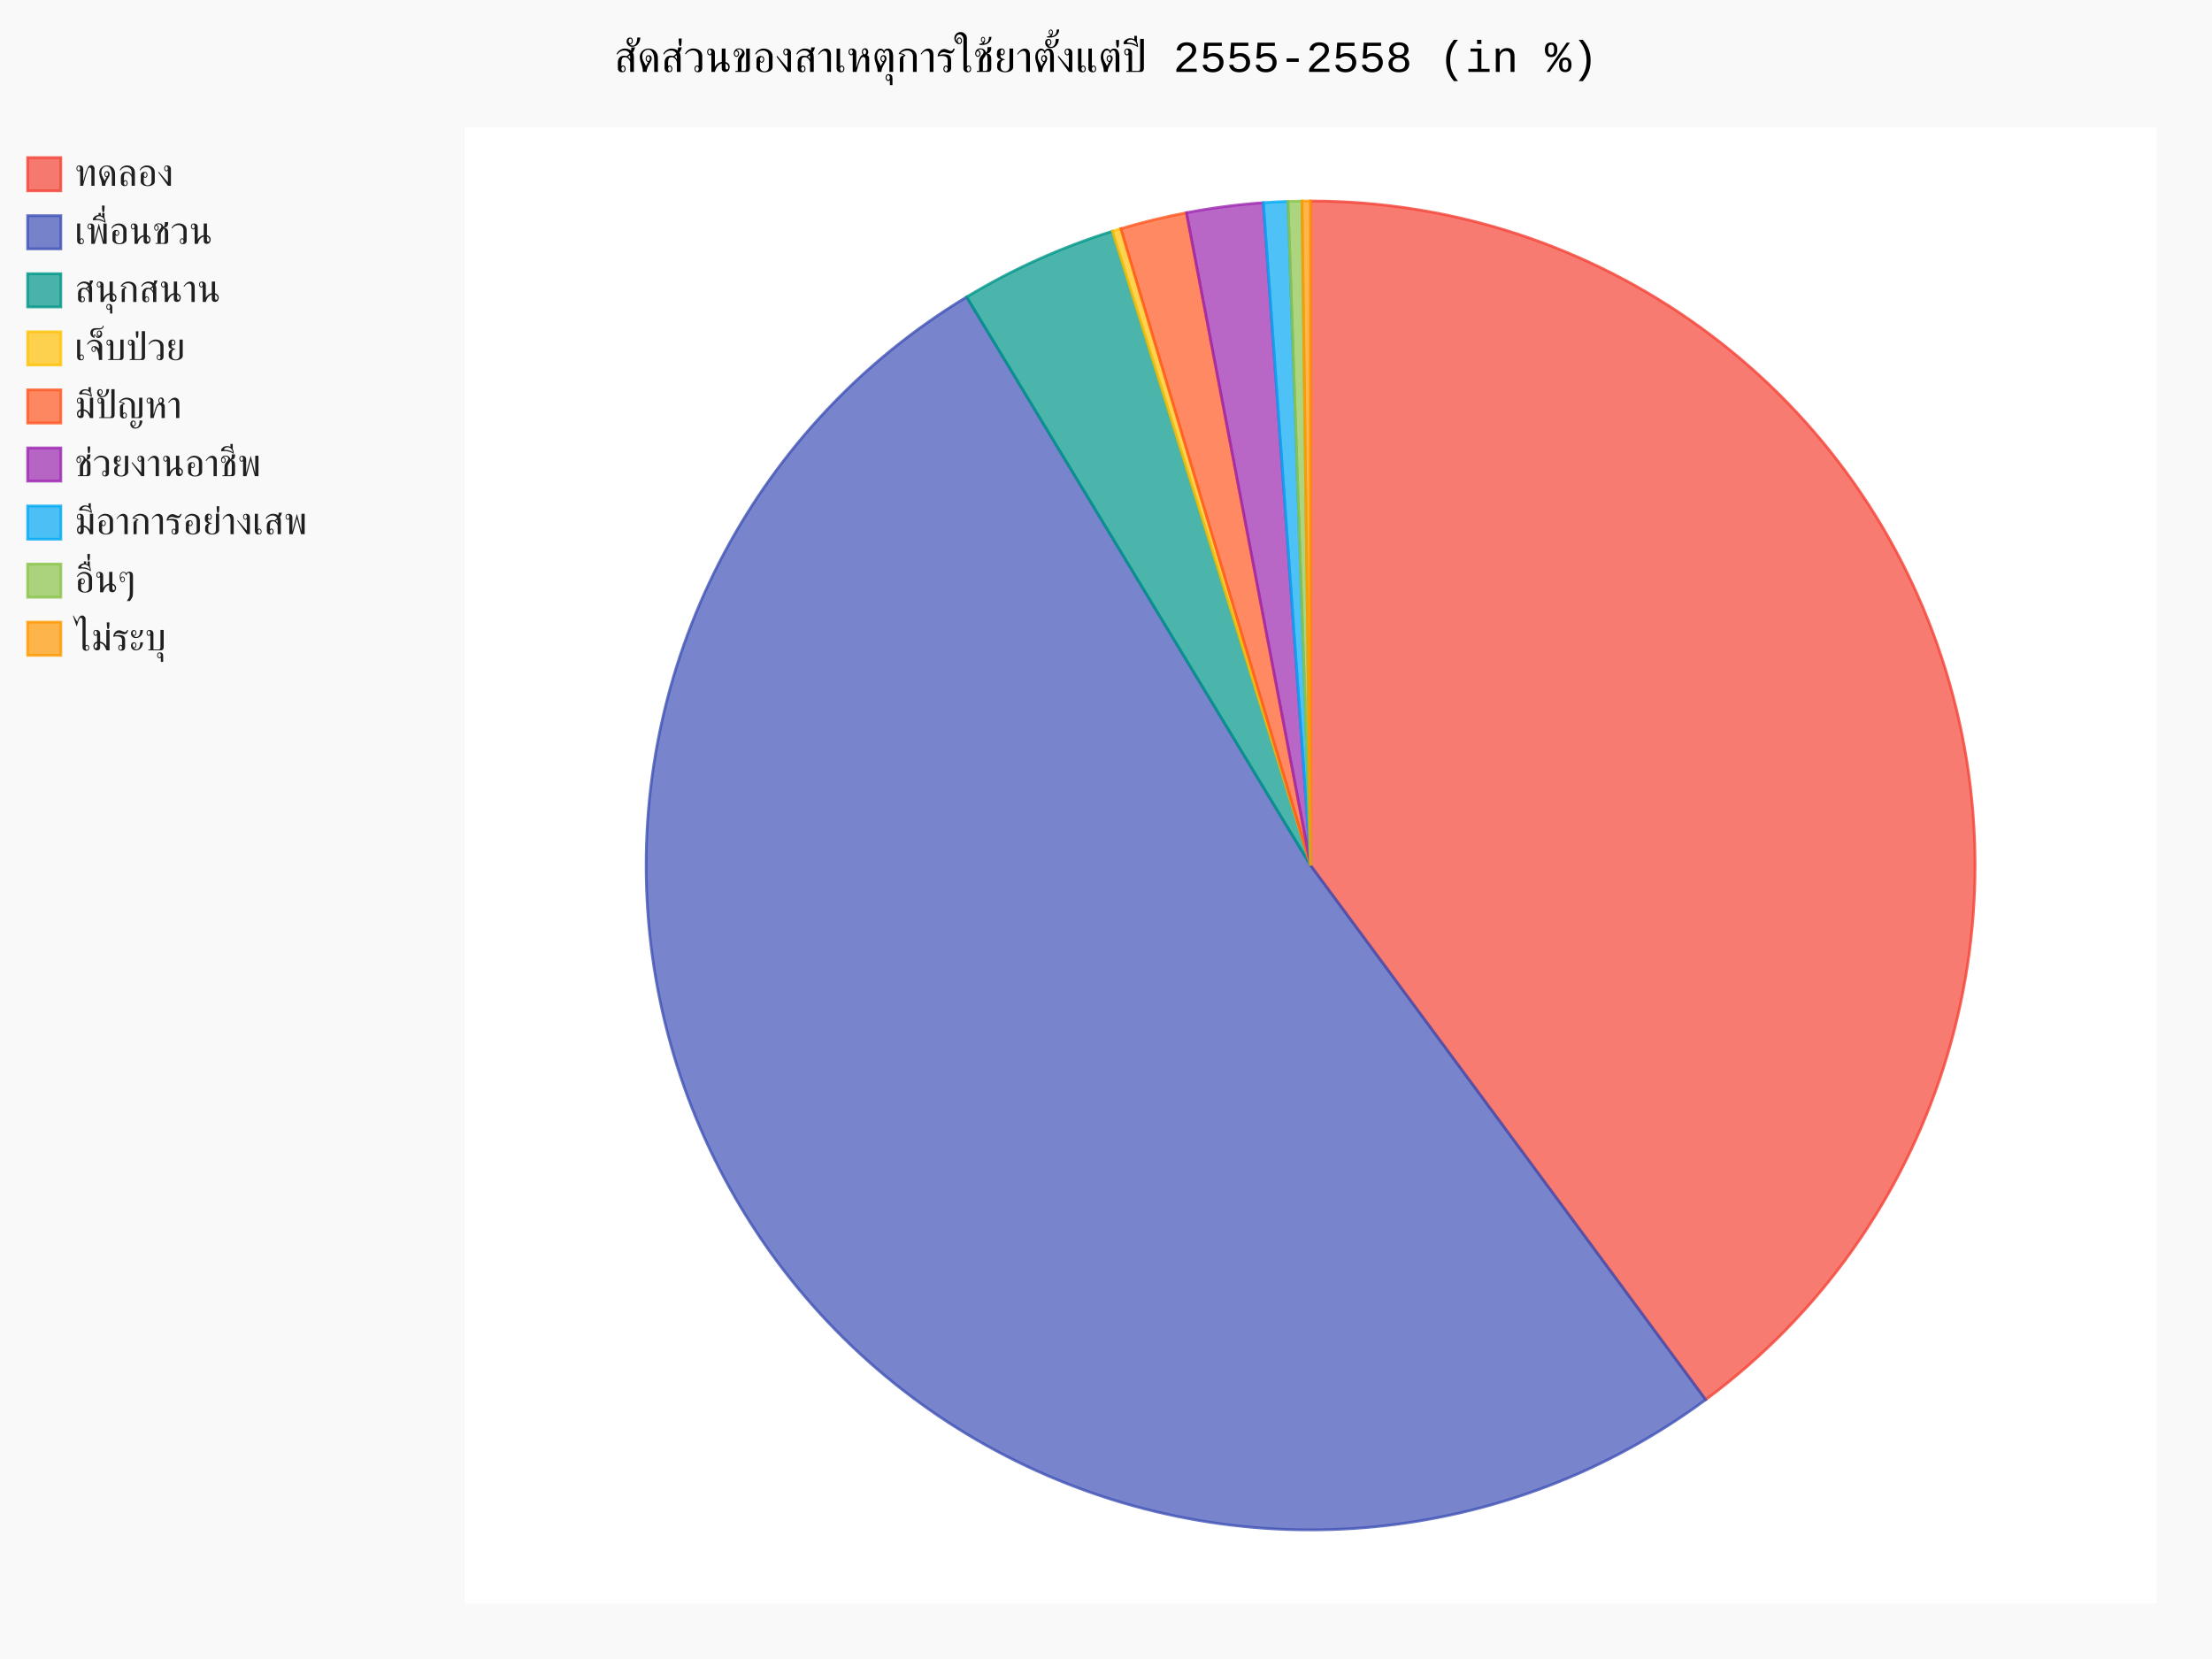
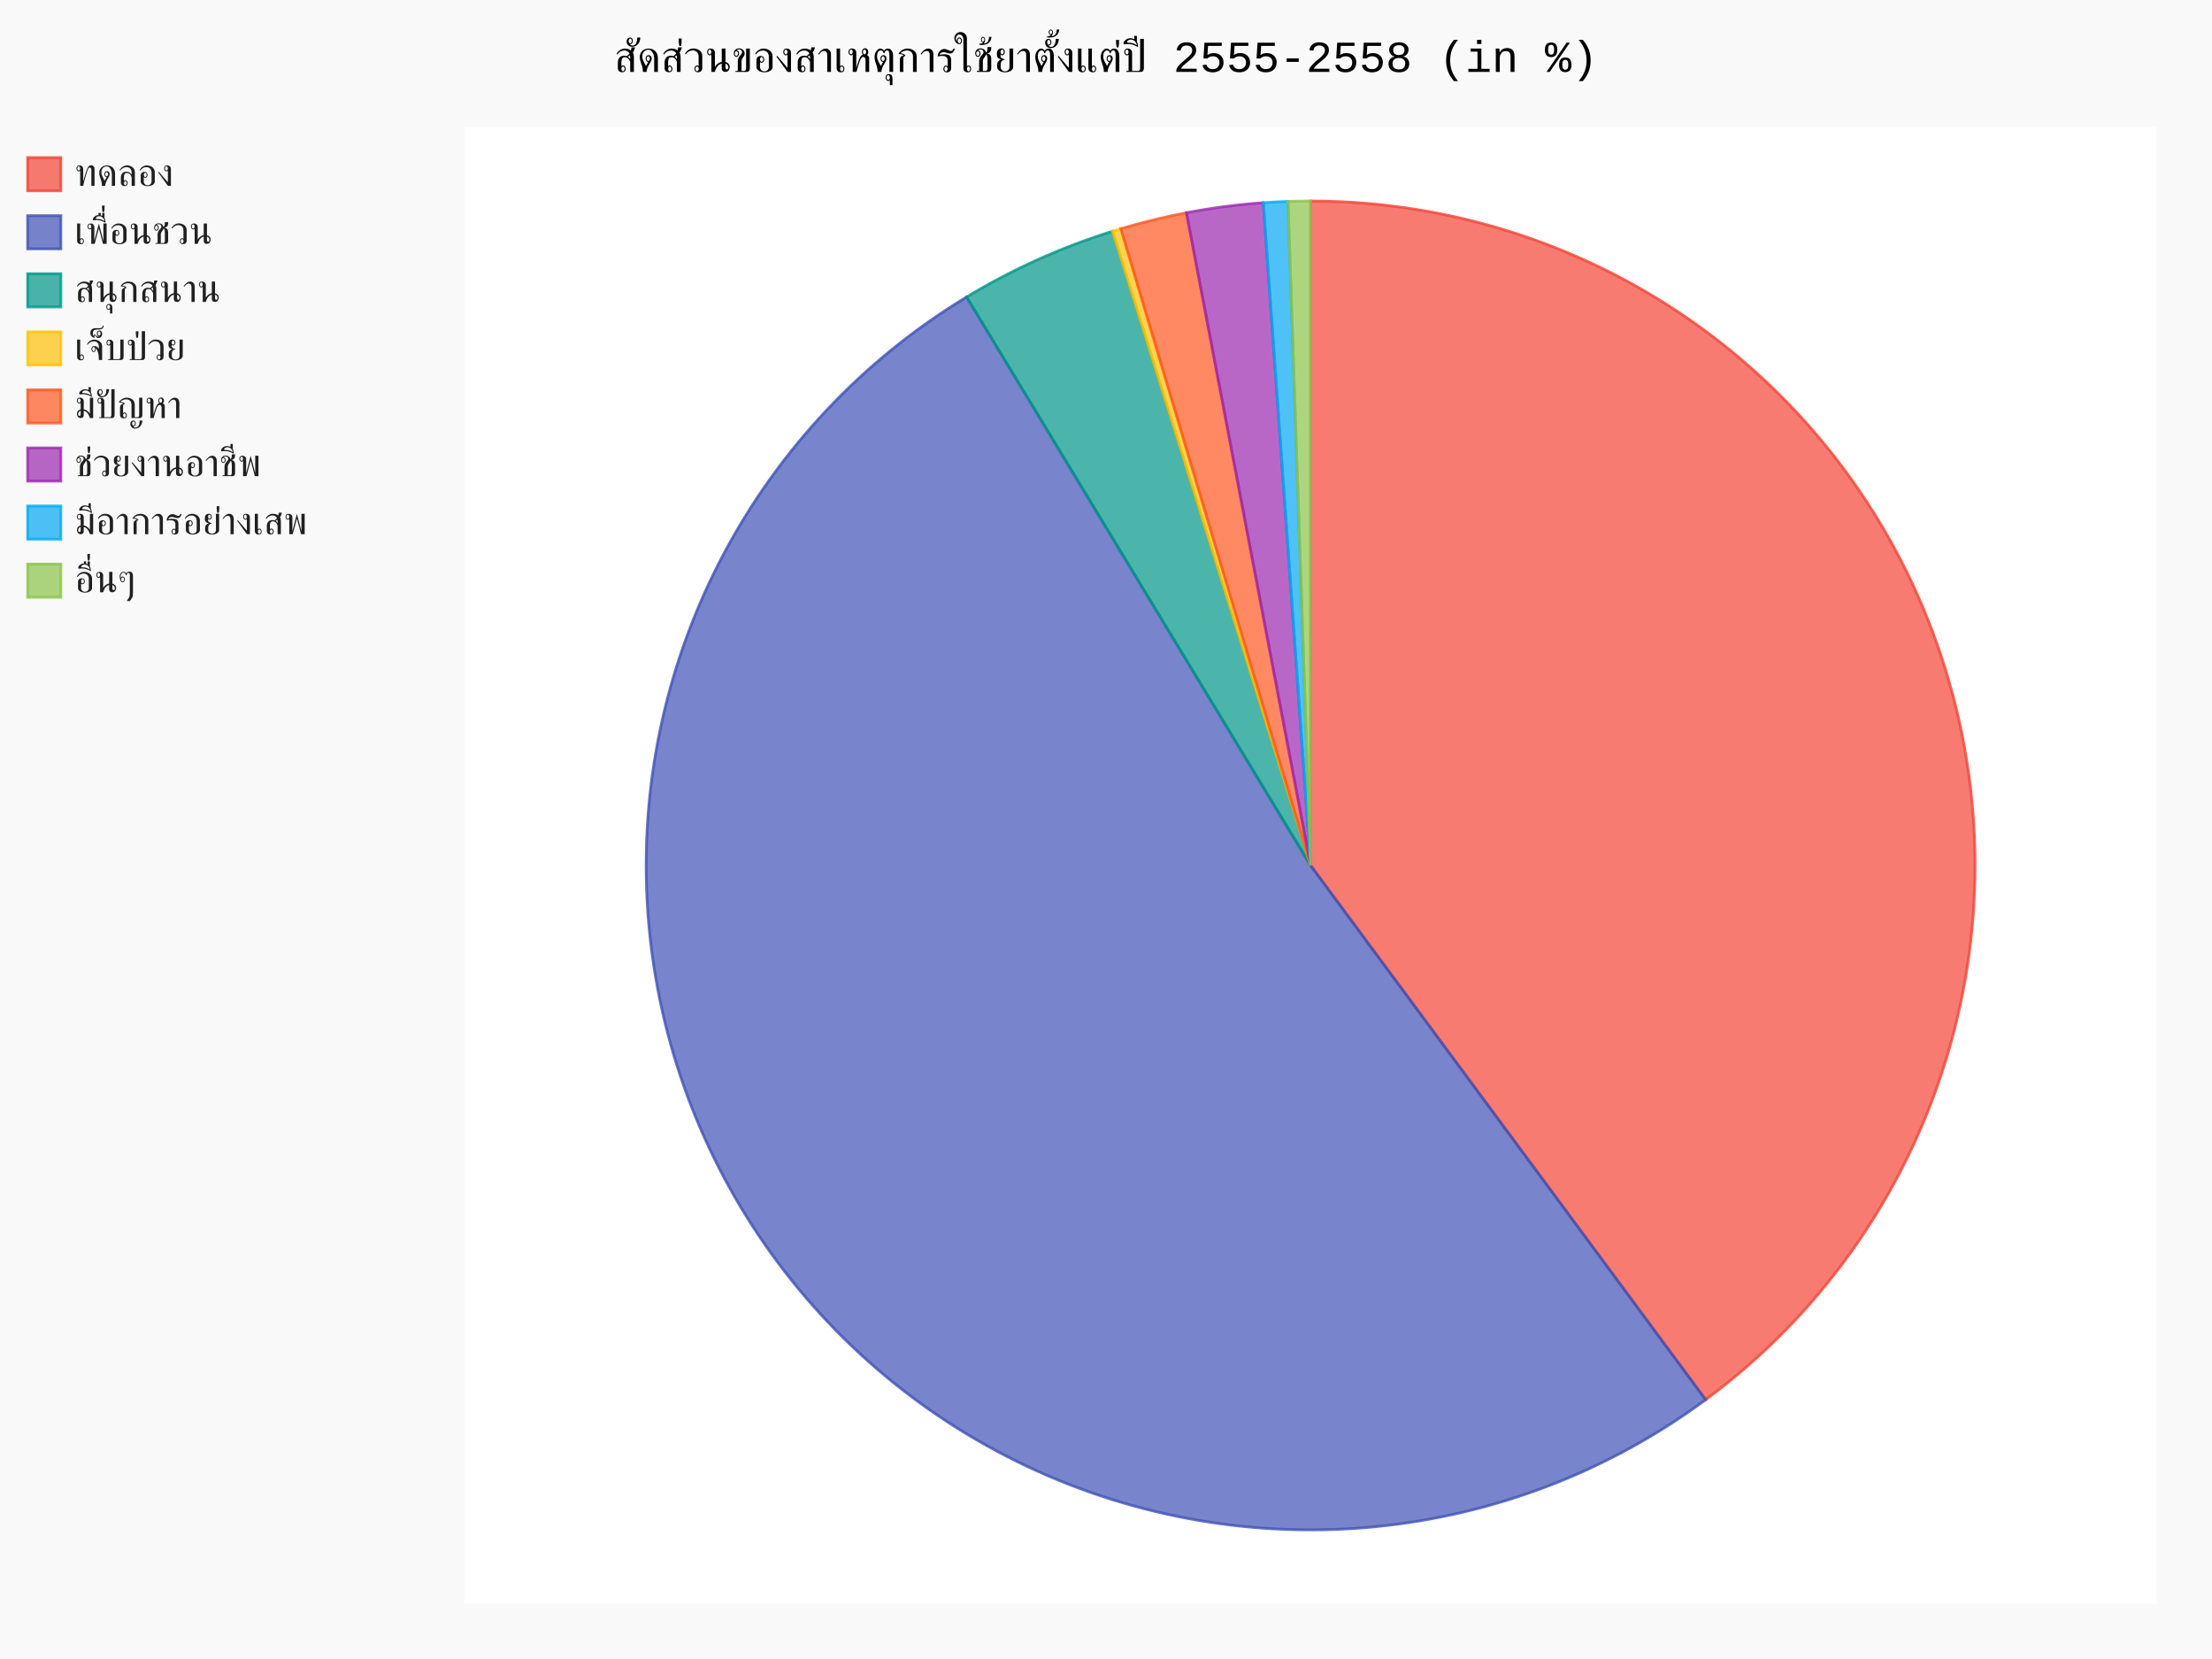
- <svg xmlns="http://www.w3.org/2000/svg" class="pygal-chart" id="chart-428c9fd1-12a5-4fce-ba89-6aeb9ee9df83" viewBox="0 0 800 600">
+ <svg xmlns="http://www.w3.org/2000/svg" class="pygal-chart" id="chart-5f0b0a66-d2bc-4a1f-ba66-ba5d05bae9ee" viewBox="0 0 800 600">
  <defs>
-     <style type="text/css">#chart-428c9fd1-12a5-4fce-ba89-6aeb9ee9df83{-webkit-user-select:none;-webkit-font-smoothing:antialiased;font-family:Consolas,"Liberation Mono",Menlo,Courier,monospace}#chart-428c9fd1-12a5-4fce-ba89-6aeb9ee9df83 .title{font-family:Consolas,"Liberation Mono",Menlo,Courier,monospace;font-size:16px}#chart-428c9fd1-12a5-4fce-ba89-6aeb9ee9df83 .legends .legend text{font-family:Consolas,"Liberation Mono",Menlo,Courier,monospace;font-size:14px}#chart-428c9fd1-12a5-4fce-ba89-6aeb9ee9df83 .axis text{font-family:Consolas,"Liberation Mono",Menlo,Courier,monospace;font-size:10px}#chart-428c9fd1-12a5-4fce-ba89-6aeb9ee9df83 .axis text.major{font-family:Consolas,"Liberation Mono",Menlo,Courier,monospace;font-size:10px}#chart-428c9fd1-12a5-4fce-ba89-6aeb9ee9df83 .text-overlay text.value{font-family:Consolas,"Liberation Mono",Menlo,Courier,monospace;font-size:16px}#chart-428c9fd1-12a5-4fce-ba89-6aeb9ee9df83 .text-overlay text.label{font-family:Consolas,"Liberation Mono",Menlo,Courier,monospace;font-size:10px}#chart-428c9fd1-12a5-4fce-ba89-6aeb9ee9df83 .tooltip{font-family:Consolas,"Liberation Mono",Menlo,Courier,monospace;font-size:14px}#chart-428c9fd1-12a5-4fce-ba89-6aeb9ee9df83 text.no_data{font-family:Consolas,"Liberation Mono",Menlo,Courier,monospace;font-size:64px}
- #chart-428c9fd1-12a5-4fce-ba89-6aeb9ee9df83{background-color:rgba(249,249,249,1)}#chart-428c9fd1-12a5-4fce-ba89-6aeb9ee9df83 path,#chart-428c9fd1-12a5-4fce-ba89-6aeb9ee9df83 line,#chart-428c9fd1-12a5-4fce-ba89-6aeb9ee9df83 rect,#chart-428c9fd1-12a5-4fce-ba89-6aeb9ee9df83 circle{-webkit-transition:150ms;-moz-transition:150ms;transition:150ms}#chart-428c9fd1-12a5-4fce-ba89-6aeb9ee9df83 .graph &gt; .background{fill:rgba(249,249,249,1)}#chart-428c9fd1-12a5-4fce-ba89-6aeb9ee9df83 .plot &gt; .background{fill:rgba(255,255,255,1)}#chart-428c9fd1-12a5-4fce-ba89-6aeb9ee9df83 .graph{fill:rgba(0,0,0,.87)}#chart-428c9fd1-12a5-4fce-ba89-6aeb9ee9df83 text.no_data{fill:rgba(0,0,0,1)}#chart-428c9fd1-12a5-4fce-ba89-6aeb9ee9df83 .title{fill:rgba(0,0,0,1)}#chart-428c9fd1-12a5-4fce-ba89-6aeb9ee9df83 .legends .legend text{fill:rgba(0,0,0,.87)}#chart-428c9fd1-12a5-4fce-ba89-6aeb9ee9df83 .legends .legend:hover text{fill:rgba(0,0,0,1)}#chart-428c9fd1-12a5-4fce-ba89-6aeb9ee9df83 .axis .line{stroke:rgba(0,0,0,1)}#chart-428c9fd1-12a5-4fce-ba89-6aeb9ee9df83 .axis .guide.line{stroke:rgba(0,0,0,.54)}#chart-428c9fd1-12a5-4fce-ba89-6aeb9ee9df83 .axis .major.line{stroke:rgba(0,0,0,.87)}#chart-428c9fd1-12a5-4fce-ba89-6aeb9ee9df83 .axis text.major{fill:rgba(0,0,0,1)}#chart-428c9fd1-12a5-4fce-ba89-6aeb9ee9df83 .axis.y .guides:hover .guide.line,#chart-428c9fd1-12a5-4fce-ba89-6aeb9ee9df83 .line-graph .axis.x .guides:hover .guide.line,#chart-428c9fd1-12a5-4fce-ba89-6aeb9ee9df83 .stackedline-graph .axis.x .guides:hover .guide.line,#chart-428c9fd1-12a5-4fce-ba89-6aeb9ee9df83 .xy-graph .axis.x .guides:hover .guide.line{stroke:rgba(0,0,0,1)}#chart-428c9fd1-12a5-4fce-ba89-6aeb9ee9df83 .axis .guides:hover text{fill:rgba(0,0,0,1)}#chart-428c9fd1-12a5-4fce-ba89-6aeb9ee9df83 .reactive{fill-opacity:.7;stroke-opacity:.8}#chart-428c9fd1-12a5-4fce-ba89-6aeb9ee9df83 .ci{stroke:rgba(0,0,0,.87)}#chart-428c9fd1-12a5-4fce-ba89-6aeb9ee9df83 .reactive.active,#chart-428c9fd1-12a5-4fce-ba89-6aeb9ee9df83 .active .reactive{fill-opacity:.8;stroke-opacity:.9;stroke-width:4}#chart-428c9fd1-12a5-4fce-ba89-6aeb9ee9df83 .ci .reactive.active{stroke-width:1.5}#chart-428c9fd1-12a5-4fce-ba89-6aeb9ee9df83 .series text{fill:rgba(0,0,0,1)}#chart-428c9fd1-12a5-4fce-ba89-6aeb9ee9df83 .tooltip rect{fill:rgba(255,255,255,1);stroke:rgba(0,0,0,1);-webkit-transition:opacity 150ms;-moz-transition:opacity 150ms;transition:opacity 150ms}#chart-428c9fd1-12a5-4fce-ba89-6aeb9ee9df83 .tooltip .label{fill:rgba(0,0,0,.87)}#chart-428c9fd1-12a5-4fce-ba89-6aeb9ee9df83 .tooltip .label{fill:rgba(0,0,0,.87)}#chart-428c9fd1-12a5-4fce-ba89-6aeb9ee9df83 .tooltip .legend{font-size:.8em;fill:rgba(0,0,0,.54)}#chart-428c9fd1-12a5-4fce-ba89-6aeb9ee9df83 .tooltip .x_label{font-size:.6em;fill:rgba(0,0,0,1)}#chart-428c9fd1-12a5-4fce-ba89-6aeb9ee9df83 .tooltip .xlink{font-size:.5em;text-decoration:underline}#chart-428c9fd1-12a5-4fce-ba89-6aeb9ee9df83 .tooltip .value{font-size:1.5em}#chart-428c9fd1-12a5-4fce-ba89-6aeb9ee9df83 .bound{font-size:.5em}#chart-428c9fd1-12a5-4fce-ba89-6aeb9ee9df83 .max-value{font-size:.75em;fill:rgba(0,0,0,.54)}#chart-428c9fd1-12a5-4fce-ba89-6aeb9ee9df83 .map-element{fill:rgba(255,255,255,1);stroke:rgba(0,0,0,.54) !important}#chart-428c9fd1-12a5-4fce-ba89-6aeb9ee9df83 .map-element .reactive{fill-opacity:inherit;stroke-opacity:inherit}#chart-428c9fd1-12a5-4fce-ba89-6aeb9ee9df83 .color-0,#chart-428c9fd1-12a5-4fce-ba89-6aeb9ee9df83 .color-0 a:visited{stroke:#F44336;fill:#F44336}#chart-428c9fd1-12a5-4fce-ba89-6aeb9ee9df83 .color-1,#chart-428c9fd1-12a5-4fce-ba89-6aeb9ee9df83 .color-1 a:visited{stroke:#3F51B5;fill:#3F51B5}#chart-428c9fd1-12a5-4fce-ba89-6aeb9ee9df83 .color-2,#chart-428c9fd1-12a5-4fce-ba89-6aeb9ee9df83 .color-2 a:visited{stroke:#009688;fill:#009688}#chart-428c9fd1-12a5-4fce-ba89-6aeb9ee9df83 .color-3,#chart-428c9fd1-12a5-4fce-ba89-6aeb9ee9df83 .color-3 a:visited{stroke:#FFC107;fill:#FFC107}#chart-428c9fd1-12a5-4fce-ba89-6aeb9ee9df83 .color-4,#chart-428c9fd1-12a5-4fce-ba89-6aeb9ee9df83 .color-4 a:visited{stroke:#FF5722;fill:#FF5722}#chart-428c9fd1-12a5-4fce-ba89-6aeb9ee9df83 .color-5,#chart-428c9fd1-12a5-4fce-ba89-6aeb9ee9df83 .color-5 a:visited{stroke:#9C27B0;fill:#9C27B0}#chart-428c9fd1-12a5-4fce-ba89-6aeb9ee9df83 .color-6,#chart-428c9fd1-12a5-4fce-ba89-6aeb9ee9df83 .color-6 a:visited{stroke:#03A9F4;fill:#03A9F4}#chart-428c9fd1-12a5-4fce-ba89-6aeb9ee9df83 .color-7,#chart-428c9fd1-12a5-4fce-ba89-6aeb9ee9df83 .color-7 a:visited{stroke:#8BC34A;fill:#8BC34A}#chart-428c9fd1-12a5-4fce-ba89-6aeb9ee9df83 .color-8,#chart-428c9fd1-12a5-4fce-ba89-6aeb9ee9df83 .color-8 a:visited{stroke:#FF9800;fill:#FF9800}#chart-428c9fd1-12a5-4fce-ba89-6aeb9ee9df83 .text-overlay .color-0 text{fill:black}#chart-428c9fd1-12a5-4fce-ba89-6aeb9ee9df83 .text-overlay .color-1 text{fill:black}#chart-428c9fd1-12a5-4fce-ba89-6aeb9ee9df83 .text-overlay .color-2 text{fill:black}#chart-428c9fd1-12a5-4fce-ba89-6aeb9ee9df83 .text-overlay .color-3 text{fill:black}#chart-428c9fd1-12a5-4fce-ba89-6aeb9ee9df83 .text-overlay .color-4 text{fill:black}#chart-428c9fd1-12a5-4fce-ba89-6aeb9ee9df83 .text-overlay .color-5 text{fill:black}#chart-428c9fd1-12a5-4fce-ba89-6aeb9ee9df83 .text-overlay .color-6 text{fill:black}#chart-428c9fd1-12a5-4fce-ba89-6aeb9ee9df83 .text-overlay .color-7 text{fill:black}#chart-428c9fd1-12a5-4fce-ba89-6aeb9ee9df83 .text-overlay .color-8 text{fill:black}
- #chart-428c9fd1-12a5-4fce-ba89-6aeb9ee9df83 text.no_data{text-anchor:middle}#chart-428c9fd1-12a5-4fce-ba89-6aeb9ee9df83 .guide.line{fill:none}#chart-428c9fd1-12a5-4fce-ba89-6aeb9ee9df83 .centered{text-anchor:middle}#chart-428c9fd1-12a5-4fce-ba89-6aeb9ee9df83 .title{text-anchor:middle}#chart-428c9fd1-12a5-4fce-ba89-6aeb9ee9df83 .legends .legend text{fill-opacity:1}#chart-428c9fd1-12a5-4fce-ba89-6aeb9ee9df83 .axis.x text{text-anchor:middle}#chart-428c9fd1-12a5-4fce-ba89-6aeb9ee9df83 .axis.x:not(.web) text[transform]{text-anchor:start}#chart-428c9fd1-12a5-4fce-ba89-6aeb9ee9df83 .axis.x:not(.web) text[transform].backwards{text-anchor:end}#chart-428c9fd1-12a5-4fce-ba89-6aeb9ee9df83 .axis.y text{text-anchor:end}#chart-428c9fd1-12a5-4fce-ba89-6aeb9ee9df83 .axis.y text[transform].backwards{text-anchor:start}#chart-428c9fd1-12a5-4fce-ba89-6aeb9ee9df83 .axis.y2 text{text-anchor:start}#chart-428c9fd1-12a5-4fce-ba89-6aeb9ee9df83 .axis.y2 text[transform].backwards{text-anchor:end}#chart-428c9fd1-12a5-4fce-ba89-6aeb9ee9df83 .axis .guide.line{stroke-dasharray:4,4}#chart-428c9fd1-12a5-4fce-ba89-6aeb9ee9df83 .axis .major.guide.line{stroke-dasharray:6,6}#chart-428c9fd1-12a5-4fce-ba89-6aeb9ee9df83 .horizontal .axis.y .guide.line,#chart-428c9fd1-12a5-4fce-ba89-6aeb9ee9df83 .horizontal .axis.y2 .guide.line,#chart-428c9fd1-12a5-4fce-ba89-6aeb9ee9df83 .vertical .axis.x .guide.line{opacity:0}#chart-428c9fd1-12a5-4fce-ba89-6aeb9ee9df83 .horizontal .axis.always_show .guide.line,#chart-428c9fd1-12a5-4fce-ba89-6aeb9ee9df83 .vertical .axis.always_show .guide.line{opacity:1 !important}#chart-428c9fd1-12a5-4fce-ba89-6aeb9ee9df83 .axis.y .guides:hover .guide.line,#chart-428c9fd1-12a5-4fce-ba89-6aeb9ee9df83 .axis.y2 .guides:hover .guide.line,#chart-428c9fd1-12a5-4fce-ba89-6aeb9ee9df83 .axis.x .guides:hover .guide.line{opacity:1}#chart-428c9fd1-12a5-4fce-ba89-6aeb9ee9df83 .axis .guides:hover text{opacity:1}#chart-428c9fd1-12a5-4fce-ba89-6aeb9ee9df83 .nofill{fill:none}#chart-428c9fd1-12a5-4fce-ba89-6aeb9ee9df83 .subtle-fill{fill-opacity:.2}#chart-428c9fd1-12a5-4fce-ba89-6aeb9ee9df83 .dot{stroke-width:1px;fill-opacity:1}#chart-428c9fd1-12a5-4fce-ba89-6aeb9ee9df83 .dot.active{stroke-width:5px}#chart-428c9fd1-12a5-4fce-ba89-6aeb9ee9df83 .dot.negative{fill:transparent}#chart-428c9fd1-12a5-4fce-ba89-6aeb9ee9df83 text,#chart-428c9fd1-12a5-4fce-ba89-6aeb9ee9df83 tspan{stroke:none !important}#chart-428c9fd1-12a5-4fce-ba89-6aeb9ee9df83 .series text.active{opacity:1}#chart-428c9fd1-12a5-4fce-ba89-6aeb9ee9df83 .tooltip rect{fill-opacity:.95;stroke-width:.5}#chart-428c9fd1-12a5-4fce-ba89-6aeb9ee9df83 .tooltip text{fill-opacity:1}#chart-428c9fd1-12a5-4fce-ba89-6aeb9ee9df83 .showable{visibility:hidden}#chart-428c9fd1-12a5-4fce-ba89-6aeb9ee9df83 .showable.shown{visibility:visible}#chart-428c9fd1-12a5-4fce-ba89-6aeb9ee9df83 .gauge-background{fill:rgba(229,229,229,1);stroke:none}#chart-428c9fd1-12a5-4fce-ba89-6aeb9ee9df83 .bg-lines{stroke:rgba(249,249,249,1);stroke-width:2px}</style>
+     <style type="text/css">#chart-5f0b0a66-d2bc-4a1f-ba66-ba5d05bae9ee{-webkit-user-select:none;-webkit-font-smoothing:antialiased;font-family:Consolas,"Liberation Mono",Menlo,Courier,monospace}#chart-5f0b0a66-d2bc-4a1f-ba66-ba5d05bae9ee .title{font-family:Consolas,"Liberation Mono",Menlo,Courier,monospace;font-size:16px}#chart-5f0b0a66-d2bc-4a1f-ba66-ba5d05bae9ee .legends .legend text{font-family:Consolas,"Liberation Mono",Menlo,Courier,monospace;font-size:14px}#chart-5f0b0a66-d2bc-4a1f-ba66-ba5d05bae9ee .axis text{font-family:Consolas,"Liberation Mono",Menlo,Courier,monospace;font-size:10px}#chart-5f0b0a66-d2bc-4a1f-ba66-ba5d05bae9ee .axis text.major{font-family:Consolas,"Liberation Mono",Menlo,Courier,monospace;font-size:10px}#chart-5f0b0a66-d2bc-4a1f-ba66-ba5d05bae9ee .text-overlay text.value{font-family:Consolas,"Liberation Mono",Menlo,Courier,monospace;font-size:16px}#chart-5f0b0a66-d2bc-4a1f-ba66-ba5d05bae9ee .text-overlay text.label{font-family:Consolas,"Liberation Mono",Menlo,Courier,monospace;font-size:10px}#chart-5f0b0a66-d2bc-4a1f-ba66-ba5d05bae9ee .tooltip{font-family:Consolas,"Liberation Mono",Menlo,Courier,monospace;font-size:14px}#chart-5f0b0a66-d2bc-4a1f-ba66-ba5d05bae9ee text.no_data{font-family:Consolas,"Liberation Mono",Menlo,Courier,monospace;font-size:64px}
+ #chart-5f0b0a66-d2bc-4a1f-ba66-ba5d05bae9ee{background-color:rgba(249,249,249,1)}#chart-5f0b0a66-d2bc-4a1f-ba66-ba5d05bae9ee path,#chart-5f0b0a66-d2bc-4a1f-ba66-ba5d05bae9ee line,#chart-5f0b0a66-d2bc-4a1f-ba66-ba5d05bae9ee rect,#chart-5f0b0a66-d2bc-4a1f-ba66-ba5d05bae9ee circle{-webkit-transition:150ms;-moz-transition:150ms;transition:150ms}#chart-5f0b0a66-d2bc-4a1f-ba66-ba5d05bae9ee .graph &gt; .background{fill:rgba(249,249,249,1)}#chart-5f0b0a66-d2bc-4a1f-ba66-ba5d05bae9ee .plot &gt; .background{fill:rgba(255,255,255,1)}#chart-5f0b0a66-d2bc-4a1f-ba66-ba5d05bae9ee .graph{fill:rgba(0,0,0,.87)}#chart-5f0b0a66-d2bc-4a1f-ba66-ba5d05bae9ee text.no_data{fill:rgba(0,0,0,1)}#chart-5f0b0a66-d2bc-4a1f-ba66-ba5d05bae9ee .title{fill:rgba(0,0,0,1)}#chart-5f0b0a66-d2bc-4a1f-ba66-ba5d05bae9ee .legends .legend text{fill:rgba(0,0,0,.87)}#chart-5f0b0a66-d2bc-4a1f-ba66-ba5d05bae9ee .legends .legend:hover text{fill:rgba(0,0,0,1)}#chart-5f0b0a66-d2bc-4a1f-ba66-ba5d05bae9ee .axis .line{stroke:rgba(0,0,0,1)}#chart-5f0b0a66-d2bc-4a1f-ba66-ba5d05bae9ee .axis .guide.line{stroke:rgba(0,0,0,.54)}#chart-5f0b0a66-d2bc-4a1f-ba66-ba5d05bae9ee .axis .major.line{stroke:rgba(0,0,0,.87)}#chart-5f0b0a66-d2bc-4a1f-ba66-ba5d05bae9ee .axis text.major{fill:rgba(0,0,0,1)}#chart-5f0b0a66-d2bc-4a1f-ba66-ba5d05bae9ee .axis.y .guides:hover .guide.line,#chart-5f0b0a66-d2bc-4a1f-ba66-ba5d05bae9ee .line-graph .axis.x .guides:hover .guide.line,#chart-5f0b0a66-d2bc-4a1f-ba66-ba5d05bae9ee .stackedline-graph .axis.x .guides:hover .guide.line,#chart-5f0b0a66-d2bc-4a1f-ba66-ba5d05bae9ee .xy-graph .axis.x .guides:hover .guide.line{stroke:rgba(0,0,0,1)}#chart-5f0b0a66-d2bc-4a1f-ba66-ba5d05bae9ee .axis .guides:hover text{fill:rgba(0,0,0,1)}#chart-5f0b0a66-d2bc-4a1f-ba66-ba5d05bae9ee .reactive{fill-opacity:.7;stroke-opacity:.8}#chart-5f0b0a66-d2bc-4a1f-ba66-ba5d05bae9ee .ci{stroke:rgba(0,0,0,.87)}#chart-5f0b0a66-d2bc-4a1f-ba66-ba5d05bae9ee .reactive.active,#chart-5f0b0a66-d2bc-4a1f-ba66-ba5d05bae9ee .active .reactive{fill-opacity:.8;stroke-opacity:.9;stroke-width:4}#chart-5f0b0a66-d2bc-4a1f-ba66-ba5d05bae9ee .ci .reactive.active{stroke-width:1.5}#chart-5f0b0a66-d2bc-4a1f-ba66-ba5d05bae9ee .series text{fill:rgba(0,0,0,1)}#chart-5f0b0a66-d2bc-4a1f-ba66-ba5d05bae9ee .tooltip rect{fill:rgba(255,255,255,1);stroke:rgba(0,0,0,1);-webkit-transition:opacity 150ms;-moz-transition:opacity 150ms;transition:opacity 150ms}#chart-5f0b0a66-d2bc-4a1f-ba66-ba5d05bae9ee .tooltip .label{fill:rgba(0,0,0,.87)}#chart-5f0b0a66-d2bc-4a1f-ba66-ba5d05bae9ee .tooltip .label{fill:rgba(0,0,0,.87)}#chart-5f0b0a66-d2bc-4a1f-ba66-ba5d05bae9ee .tooltip .legend{font-size:.8em;fill:rgba(0,0,0,.54)}#chart-5f0b0a66-d2bc-4a1f-ba66-ba5d05bae9ee .tooltip .x_label{font-size:.6em;fill:rgba(0,0,0,1)}#chart-5f0b0a66-d2bc-4a1f-ba66-ba5d05bae9ee .tooltip .xlink{font-size:.5em;text-decoration:underline}#chart-5f0b0a66-d2bc-4a1f-ba66-ba5d05bae9ee .tooltip .value{font-size:1.5em}#chart-5f0b0a66-d2bc-4a1f-ba66-ba5d05bae9ee .bound{font-size:.5em}#chart-5f0b0a66-d2bc-4a1f-ba66-ba5d05bae9ee .max-value{font-size:.75em;fill:rgba(0,0,0,.54)}#chart-5f0b0a66-d2bc-4a1f-ba66-ba5d05bae9ee .map-element{fill:rgba(255,255,255,1);stroke:rgba(0,0,0,.54) !important}#chart-5f0b0a66-d2bc-4a1f-ba66-ba5d05bae9ee .map-element .reactive{fill-opacity:inherit;stroke-opacity:inherit}#chart-5f0b0a66-d2bc-4a1f-ba66-ba5d05bae9ee .color-0,#chart-5f0b0a66-d2bc-4a1f-ba66-ba5d05bae9ee .color-0 a:visited{stroke:#F44336;fill:#F44336}#chart-5f0b0a66-d2bc-4a1f-ba66-ba5d05bae9ee .color-1,#chart-5f0b0a66-d2bc-4a1f-ba66-ba5d05bae9ee .color-1 a:visited{stroke:#3F51B5;fill:#3F51B5}#chart-5f0b0a66-d2bc-4a1f-ba66-ba5d05bae9ee .color-2,#chart-5f0b0a66-d2bc-4a1f-ba66-ba5d05bae9ee .color-2 a:visited{stroke:#009688;fill:#009688}#chart-5f0b0a66-d2bc-4a1f-ba66-ba5d05bae9ee .color-3,#chart-5f0b0a66-d2bc-4a1f-ba66-ba5d05bae9ee .color-3 a:visited{stroke:#FFC107;fill:#FFC107}#chart-5f0b0a66-d2bc-4a1f-ba66-ba5d05bae9ee .color-4,#chart-5f0b0a66-d2bc-4a1f-ba66-ba5d05bae9ee .color-4 a:visited{stroke:#FF5722;fill:#FF5722}#chart-5f0b0a66-d2bc-4a1f-ba66-ba5d05bae9ee .color-5,#chart-5f0b0a66-d2bc-4a1f-ba66-ba5d05bae9ee .color-5 a:visited{stroke:#9C27B0;fill:#9C27B0}#chart-5f0b0a66-d2bc-4a1f-ba66-ba5d05bae9ee .color-6,#chart-5f0b0a66-d2bc-4a1f-ba66-ba5d05bae9ee .color-6 a:visited{stroke:#03A9F4;fill:#03A9F4}#chart-5f0b0a66-d2bc-4a1f-ba66-ba5d05bae9ee .color-7,#chart-5f0b0a66-d2bc-4a1f-ba66-ba5d05bae9ee .color-7 a:visited{stroke:#8BC34A;fill:#8BC34A}#chart-5f0b0a66-d2bc-4a1f-ba66-ba5d05bae9ee .text-overlay .color-0 text{fill:black}#chart-5f0b0a66-d2bc-4a1f-ba66-ba5d05bae9ee .text-overlay .color-1 text{fill:black}#chart-5f0b0a66-d2bc-4a1f-ba66-ba5d05bae9ee .text-overlay .color-2 text{fill:black}#chart-5f0b0a66-d2bc-4a1f-ba66-ba5d05bae9ee .text-overlay .color-3 text{fill:black}#chart-5f0b0a66-d2bc-4a1f-ba66-ba5d05bae9ee .text-overlay .color-4 text{fill:black}#chart-5f0b0a66-d2bc-4a1f-ba66-ba5d05bae9ee .text-overlay .color-5 text{fill:black}#chart-5f0b0a66-d2bc-4a1f-ba66-ba5d05bae9ee .text-overlay .color-6 text{fill:black}#chart-5f0b0a66-d2bc-4a1f-ba66-ba5d05bae9ee .text-overlay .color-7 text{fill:black}
+ #chart-5f0b0a66-d2bc-4a1f-ba66-ba5d05bae9ee text.no_data{text-anchor:middle}#chart-5f0b0a66-d2bc-4a1f-ba66-ba5d05bae9ee .guide.line{fill:none}#chart-5f0b0a66-d2bc-4a1f-ba66-ba5d05bae9ee .centered{text-anchor:middle}#chart-5f0b0a66-d2bc-4a1f-ba66-ba5d05bae9ee .title{text-anchor:middle}#chart-5f0b0a66-d2bc-4a1f-ba66-ba5d05bae9ee .legends .legend text{fill-opacity:1}#chart-5f0b0a66-d2bc-4a1f-ba66-ba5d05bae9ee .axis.x text{text-anchor:middle}#chart-5f0b0a66-d2bc-4a1f-ba66-ba5d05bae9ee .axis.x:not(.web) text[transform]{text-anchor:start}#chart-5f0b0a66-d2bc-4a1f-ba66-ba5d05bae9ee .axis.x:not(.web) text[transform].backwards{text-anchor:end}#chart-5f0b0a66-d2bc-4a1f-ba66-ba5d05bae9ee .axis.y text{text-anchor:end}#chart-5f0b0a66-d2bc-4a1f-ba66-ba5d05bae9ee .axis.y text[transform].backwards{text-anchor:start}#chart-5f0b0a66-d2bc-4a1f-ba66-ba5d05bae9ee .axis.y2 text{text-anchor:start}#chart-5f0b0a66-d2bc-4a1f-ba66-ba5d05bae9ee .axis.y2 text[transform].backwards{text-anchor:end}#chart-5f0b0a66-d2bc-4a1f-ba66-ba5d05bae9ee .axis .guide.line{stroke-dasharray:4,4}#chart-5f0b0a66-d2bc-4a1f-ba66-ba5d05bae9ee .axis .major.guide.line{stroke-dasharray:6,6}#chart-5f0b0a66-d2bc-4a1f-ba66-ba5d05bae9ee .horizontal .axis.y .guide.line,#chart-5f0b0a66-d2bc-4a1f-ba66-ba5d05bae9ee .horizontal .axis.y2 .guide.line,#chart-5f0b0a66-d2bc-4a1f-ba66-ba5d05bae9ee .vertical .axis.x .guide.line{opacity:0}#chart-5f0b0a66-d2bc-4a1f-ba66-ba5d05bae9ee .horizontal .axis.always_show .guide.line,#chart-5f0b0a66-d2bc-4a1f-ba66-ba5d05bae9ee .vertical .axis.always_show .guide.line{opacity:1 !important}#chart-5f0b0a66-d2bc-4a1f-ba66-ba5d05bae9ee .axis.y .guides:hover .guide.line,#chart-5f0b0a66-d2bc-4a1f-ba66-ba5d05bae9ee .axis.y2 .guides:hover .guide.line,#chart-5f0b0a66-d2bc-4a1f-ba66-ba5d05bae9ee .axis.x .guides:hover .guide.line{opacity:1}#chart-5f0b0a66-d2bc-4a1f-ba66-ba5d05bae9ee .axis .guides:hover text{opacity:1}#chart-5f0b0a66-d2bc-4a1f-ba66-ba5d05bae9ee .nofill{fill:none}#chart-5f0b0a66-d2bc-4a1f-ba66-ba5d05bae9ee .subtle-fill{fill-opacity:.2}#chart-5f0b0a66-d2bc-4a1f-ba66-ba5d05bae9ee .dot{stroke-width:1px;fill-opacity:1}#chart-5f0b0a66-d2bc-4a1f-ba66-ba5d05bae9ee .dot.active{stroke-width:5px}#chart-5f0b0a66-d2bc-4a1f-ba66-ba5d05bae9ee .dot.negative{fill:transparent}#chart-5f0b0a66-d2bc-4a1f-ba66-ba5d05bae9ee text,#chart-5f0b0a66-d2bc-4a1f-ba66-ba5d05bae9ee tspan{stroke:none !important}#chart-5f0b0a66-d2bc-4a1f-ba66-ba5d05bae9ee .series text.active{opacity:1}#chart-5f0b0a66-d2bc-4a1f-ba66-ba5d05bae9ee .tooltip rect{fill-opacity:.95;stroke-width:.5}#chart-5f0b0a66-d2bc-4a1f-ba66-ba5d05bae9ee .tooltip text{fill-opacity:1}#chart-5f0b0a66-d2bc-4a1f-ba66-ba5d05bae9ee .showable{visibility:hidden}#chart-5f0b0a66-d2bc-4a1f-ba66-ba5d05bae9ee .showable.shown{visibility:visible}#chart-5f0b0a66-d2bc-4a1f-ba66-ba5d05bae9ee .gauge-background{fill:rgba(229,229,229,1);stroke:none}#chart-5f0b0a66-d2bc-4a1f-ba66-ba5d05bae9ee .bg-lines{stroke:rgba(249,249,249,1);stroke-width:2px}</style>
  </defs>
  <g class="graph pie-graph vertical">
    <rect class="background" height="600" width="800" x="0" y="0" />
    <g class="plot" transform="translate(168, 46)">
      <rect class="background" height="534" width="612.0" x="0" y="0" />
      <g class="series serie-0 color-0">
        <g class="slices">
          <g class="slice">
            <path class="slice reactive tooltip-trigger" d="M306 26.7 A240.3 240.3 0 0 1 448.878 460.209 L306 267 A0 0 0 0 0 306 267 z" />
          </g>
        </g>
      </g>
      <g class="series serie-1 color-1">
        <g class="slices">
          <g class="slice">
            <path class="slice reactive tooltip-trigger" d="M448.878 460.209 A240.3 240.3 0 1 1 181.591 61.412 L306 267 A0 0 0 1 0 306 267 z" />
          </g>
        </g>
      </g>
      <g class="series serie-2 color-2">
        <g class="slices">
          <g class="slice">
            <path class="slice reactive tooltip-trigger" d="M181.591 61.412 A240.3 240.3 0 0 1 234.326 37.638 L306 267 A0 0 0 0 0 306 267 z" />
          </g>
        </g>
      </g>
      <g class="series serie-3 color-3">
        <g class="slices">
          <g class="slice">
            <path class="slice reactive tooltip-trigger" d="M234.326 37.638 A240.3 240.3 0 0 1 237.365 36.71 L306 267 A0 0 0 0 0 306 267 z" />
          </g>
        </g>
      </g>
      <g class="series serie-4 color-4">
        <g class="slices">
          <g class="slice">
            <path class="slice reactive tooltip-trigger" d="M237.365 36.71 A240.3 240.3 0 0 1 261.087 30.934 L306 267 A0 0 0 0 0 306 267 z" />
          </g>
        </g>
      </g>
      <g class="series serie-5 color-5">
        <g class="slices">
          <g class="slice">
            <path class="slice reactive tooltip-trigger" d="M261.087 30.934 A240.3 240.3 0 0 1 288.886 27.31 L306 267 A0 0 0 0 0 306 267 z" />
          </g>
        </g>
      </g>
      <g class="series serie-6 color-6">
        <g class="slices">
          <g class="slice">
            <path class="slice reactive tooltip-trigger" d="M288.886 27.31 A240.3 240.3 0 0 1 297.81 26.84 L306 267 A0 0 0 0 0 306 267 z" />
          </g>
        </g>
      </g>
      <g class="series serie-7 color-7">
        <g class="slices">
          <g class="slice">
-             <path class="slice reactive tooltip-trigger" d="M297.81 26.84 A240.3 240.3 0 0 1 302.872 26.72 L306 267 A0 0 0 0 0 306 267 z" />
-           </g>
-         </g>
-       </g>
-       <g class="series serie-8 color-8">
-         <g class="slices">
-           <g class="slice">
-             <path class="slice reactive tooltip-trigger" d="M302.872 26.72 A240.3 240.3 0 0 1 306 26.7 L306 267 A0 0 0 0 0 306 267 z" />
+             <path class="slice reactive tooltip-trigger" d="M297.81 26.84 A240.3 240.3 0 0 1 306 26.7 L306 267 A0 0 0 0 0 306 267 z" />
          </g>
        </g>
      </g>
    </g>
    <g class="titles">
      <text class="title plot_title" x="400.0" y="26">สัดส่วนของสาเหตุการใช้ยาตั้งแต่ปี 2555-2558 (in %)</text>
    </g>
    <g class="plot overlay" transform="translate(168, 46)">
      <g class="series serie-0 color-0" />
      <g class="series serie-1 color-1" />
      <g class="series serie-2 color-2" />
      <g class="series serie-3 color-3" />
      <g class="series serie-4 color-4" />
      <g class="series serie-5 color-5" />
      <g class="series serie-6 color-6" />
      <g class="series serie-7 color-7" />
-       <g class="series serie-8 color-8" />
    </g>
    <g class="plot text-overlay" transform="translate(168, 46)">
      <g class="series serie-0 color-0" />
      <g class="series serie-1 color-1" />
      <g class="series serie-2 color-2" />
      <g class="series serie-3 color-3" />
      <g class="series serie-4 color-4" />
      <g class="series serie-5 color-5" />
      <g class="series serie-6 color-6" />
      <g class="series serie-7 color-7" />
-       <g class="series serie-8 color-8" />
    </g>
    <g class="plot tooltip-overlay" transform="translate(168, 46)">
      <g class="tooltip" style="opacity: 0" transform="translate(0 0)">
        <rect class="tooltip-box" height="0" rx="0" ry="0" width="0" />
        <g class="text" />
      </g>
    </g>
    <g class="legends" transform="translate(10, 56)">
      <g class="legend reactive activate-serie" id="activate-serie-0">
        <rect class="color-0 reactive" height="12" width="12" x="0.0" y="1.0" />
        <text x="17.0" y="11.2">ทดลอง</text>
      </g>
      <g class="legend reactive activate-serie" id="activate-serie-1">
        <rect class="color-1 reactive" height="12" width="12" x="0.0" y="22.0" />
        <text x="17.0" y="32.2">เพื่อนชวน</text>
      </g>
      <g class="legend reactive activate-serie" id="activate-serie-2">
        <rect class="color-2 reactive" height="12" width="12" x="0.0" y="43.0" />
        <text x="17.0" y="53.2">สนุกสนาน</text>
      </g>
      <g class="legend reactive activate-serie" id="activate-serie-3">
        <rect class="color-3 reactive" height="12" width="12" x="0.0" y="64.0" />
        <text x="17.0" y="74.2">เจ็บป่วย</text>
      </g>
      <g class="legend reactive activate-serie" id="activate-serie-4">
        <rect class="color-4 reactive" height="12" width="12" x="0.0" y="85.0" />
        <text x="17.0" y="95.2">มีปัญหา</text>
      </g>
      <g class="legend reactive activate-serie" id="activate-serie-5">
        <rect class="color-5 reactive" height="12" width="12" x="0.0" y="106.0" />
        <text x="17.0" y="116.2">ช่วยงานอาชีพ</text>
      </g>
      <g class="legend reactive activate-serie" id="activate-serie-6">
        <rect class="color-6 reactive" height="12" width="12" x="0.0" y="127.0" />
        <text x="17.0" y="137.2">มีอาการอย่างเสพ</text>
      </g>
      <g class="legend reactive activate-serie" id="activate-serie-7">
        <rect class="color-7 reactive" height="12" width="12" x="0.0" y="148.0" />
        <text x="17.0" y="158.2">อื่นๆ</text>
      </g>
-       <g class="legend reactive activate-serie" id="activate-serie-8">
-         <rect class="color-8 reactive" height="12" width="12" x="0.0" y="169.0" />
-         <text x="17.0" y="179.2">ไม่ระบุ</text>
-       </g>
    </g>
    <g class="legends" transform="translate(790, 56)" />
  </g>
</svg>
